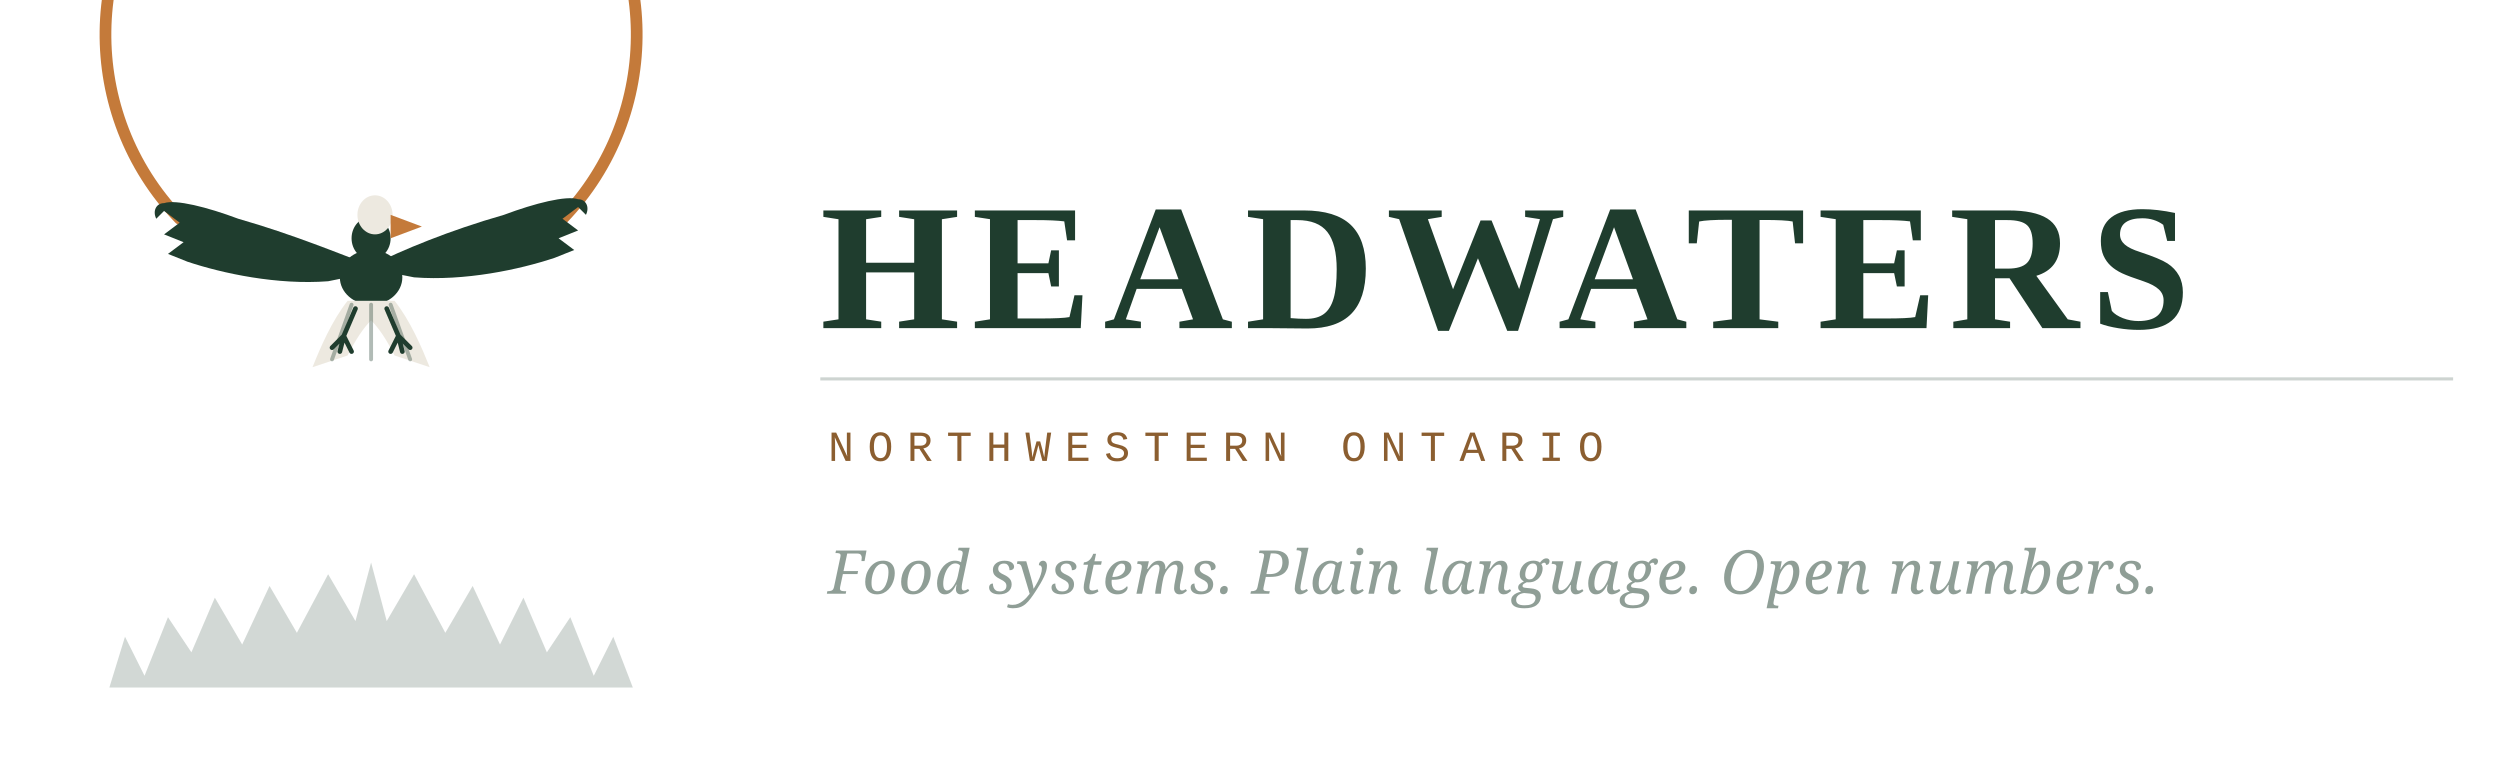
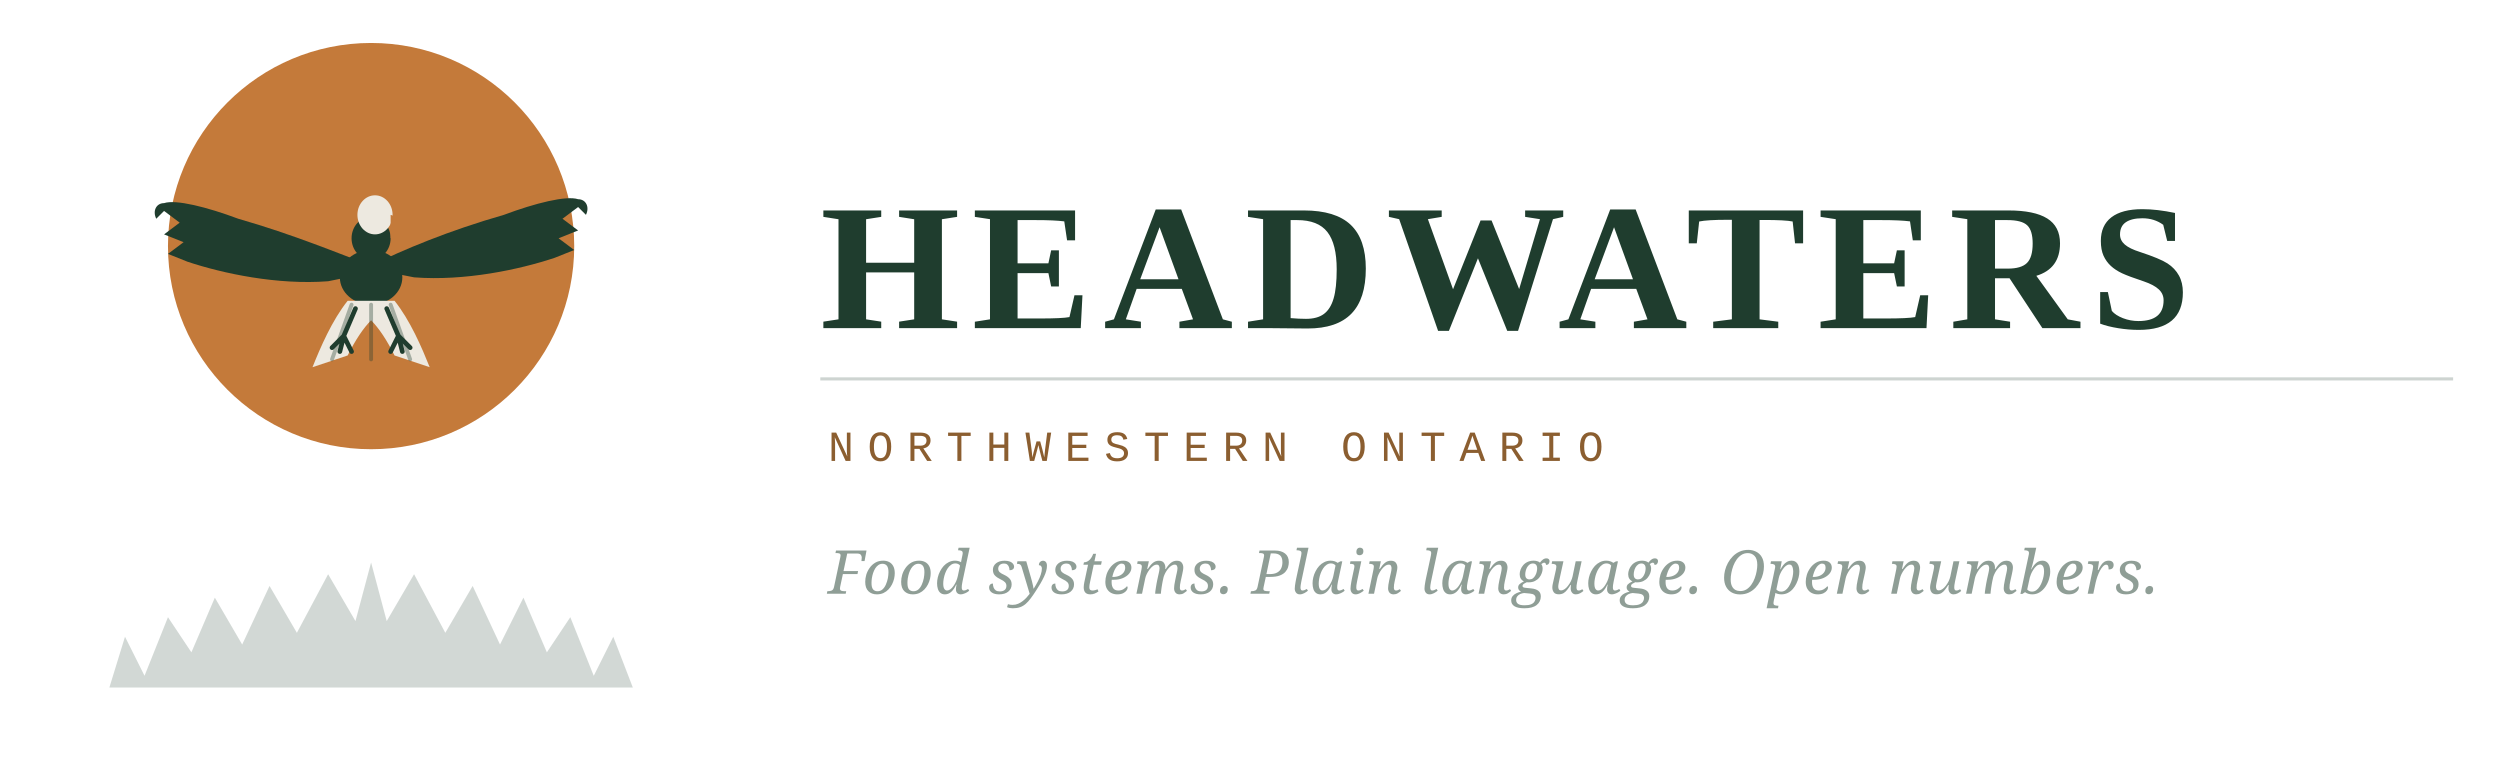
<svg xmlns="http://www.w3.org/2000/svg" width="640" height="200" viewBox="0 0 640 200" fill="none">
-   <rect width="640" height="200" fill="none" />
-   <path d="M 46,56 A 68,68 0 1 1 144,56" stroke="#C47A3A" stroke-width="3" fill="none" stroke-linecap="round" />
+   <circle cx="95" cy="63" r="52" fill="#C47A3A" />
  <g transform="translate(95,68)">
    <path d="M 0,0              C -8,-3 -20,-8 -34,-12              C -42,-15 -50,-17 -53,-16              C -55,-16 -56,-14 -55,-12              L -53,-14 L -49,-11 L -53,-8 L -48,-6 L -52,-3 L -47,-1              C -38,2 -24,5 -11,4              C -6,3 -2,2 0,3              Z" fill="#1f3d2e" />
    <path d="M 0,0              C 8,-4 20,-9 34,-13              C 42,-16 50,-18 53,-17              C 55,-17 56,-15 55,-13              L 53,-15 L 49,-12 L 53,-9 L 48,-7 L 52,-4 L 47,-2              C 38,1 24,4 11,3              C 6,2 2,1 0,3              Z" fill="#1f3d2e" />
    <ellipse cx="0" cy="3" rx="8" ry="7" fill="#1f3d2e" />
    <ellipse cx="0" cy="-7" rx="5" ry="5.5" fill="#1f3d2e" />
    <ellipse cx="1" cy="-13" rx="4.5" ry="5" fill="#EDE9E0" />
    <path d="M 5,-13 L 13,-10 L 5,-7 Z" fill="#C47A3A" />
    <path d="M -6,9 C -10,14 -13,21 -15,26 L -6,23 C -4,19 -2,16 0,14 C 2,16 4,19 6,23 L 15,26 C 13,21 10,14 6,9 Z" fill="#EDE9E0" />
    <path d="M 0,10 L 0,24 M -5,10 L -10,24 M 5,10 L 10,24" stroke="#1f3d2e" stroke-width="1" stroke-linecap="round" fill="none" opacity="0.35" />
    <path d="M -4,11 L -7,18 M -7,18 L -10,21 M -7,18 L -8,22 M -7,18 L -5,22" stroke="#1f3d2e" stroke-width="1.2" stroke-linecap="round" fill="none" />
    <path d="M 4,11 L 7,18 M 7,18 L 10,21 M 7,18 L 8,22 M 7,18 L 5,22" stroke="#1f3d2e" stroke-width="1.2" stroke-linecap="round" fill="none" />
  </g>
  <path d="M 28,176 L 32,163 L 37,173 L 43,158 L 49,167 L 55,153 L 62,165 L 69,150 L 76,162 L 84,147 L 91,159 L 95,144 L 99,159 L 106,147 L 114,162 L 121,150 L 128,165 L 134,153 L 140,167 L 146,158 L 152,173 L 157,163 L 162,176 Z" fill="#1f3d2e" opacity="0.20" />
  <text x="210" y="84" font-family="'Iowan Old Style', Georgia, 'Times New Roman', serif" font-size="46" font-weight="600" letter-spacing="3" fill="#1f3d2e">HEADWATERS</text>
  <line x1="210" y1="97" x2="628" y2="97" stroke="#1f3d2e" stroke-width="0.8" opacity="0.22" />
  <text x="212" y="118" font-family="'JetBrains Mono', 'Menlo', 'Courier New', monospace" font-size="11" letter-spacing="3.5" fill="#8B5E30">NORTHWESTERN ONTARIO</text>
  <text x="212" y="152" font-family="'Iowan Old Style', Georgia, serif" font-size="15.5" fill="#1f3d2e" opacity="0.5" font-style="italic" letter-spacing="0.3">Food systems. Plain language. Open numbers.</text>
</svg>
